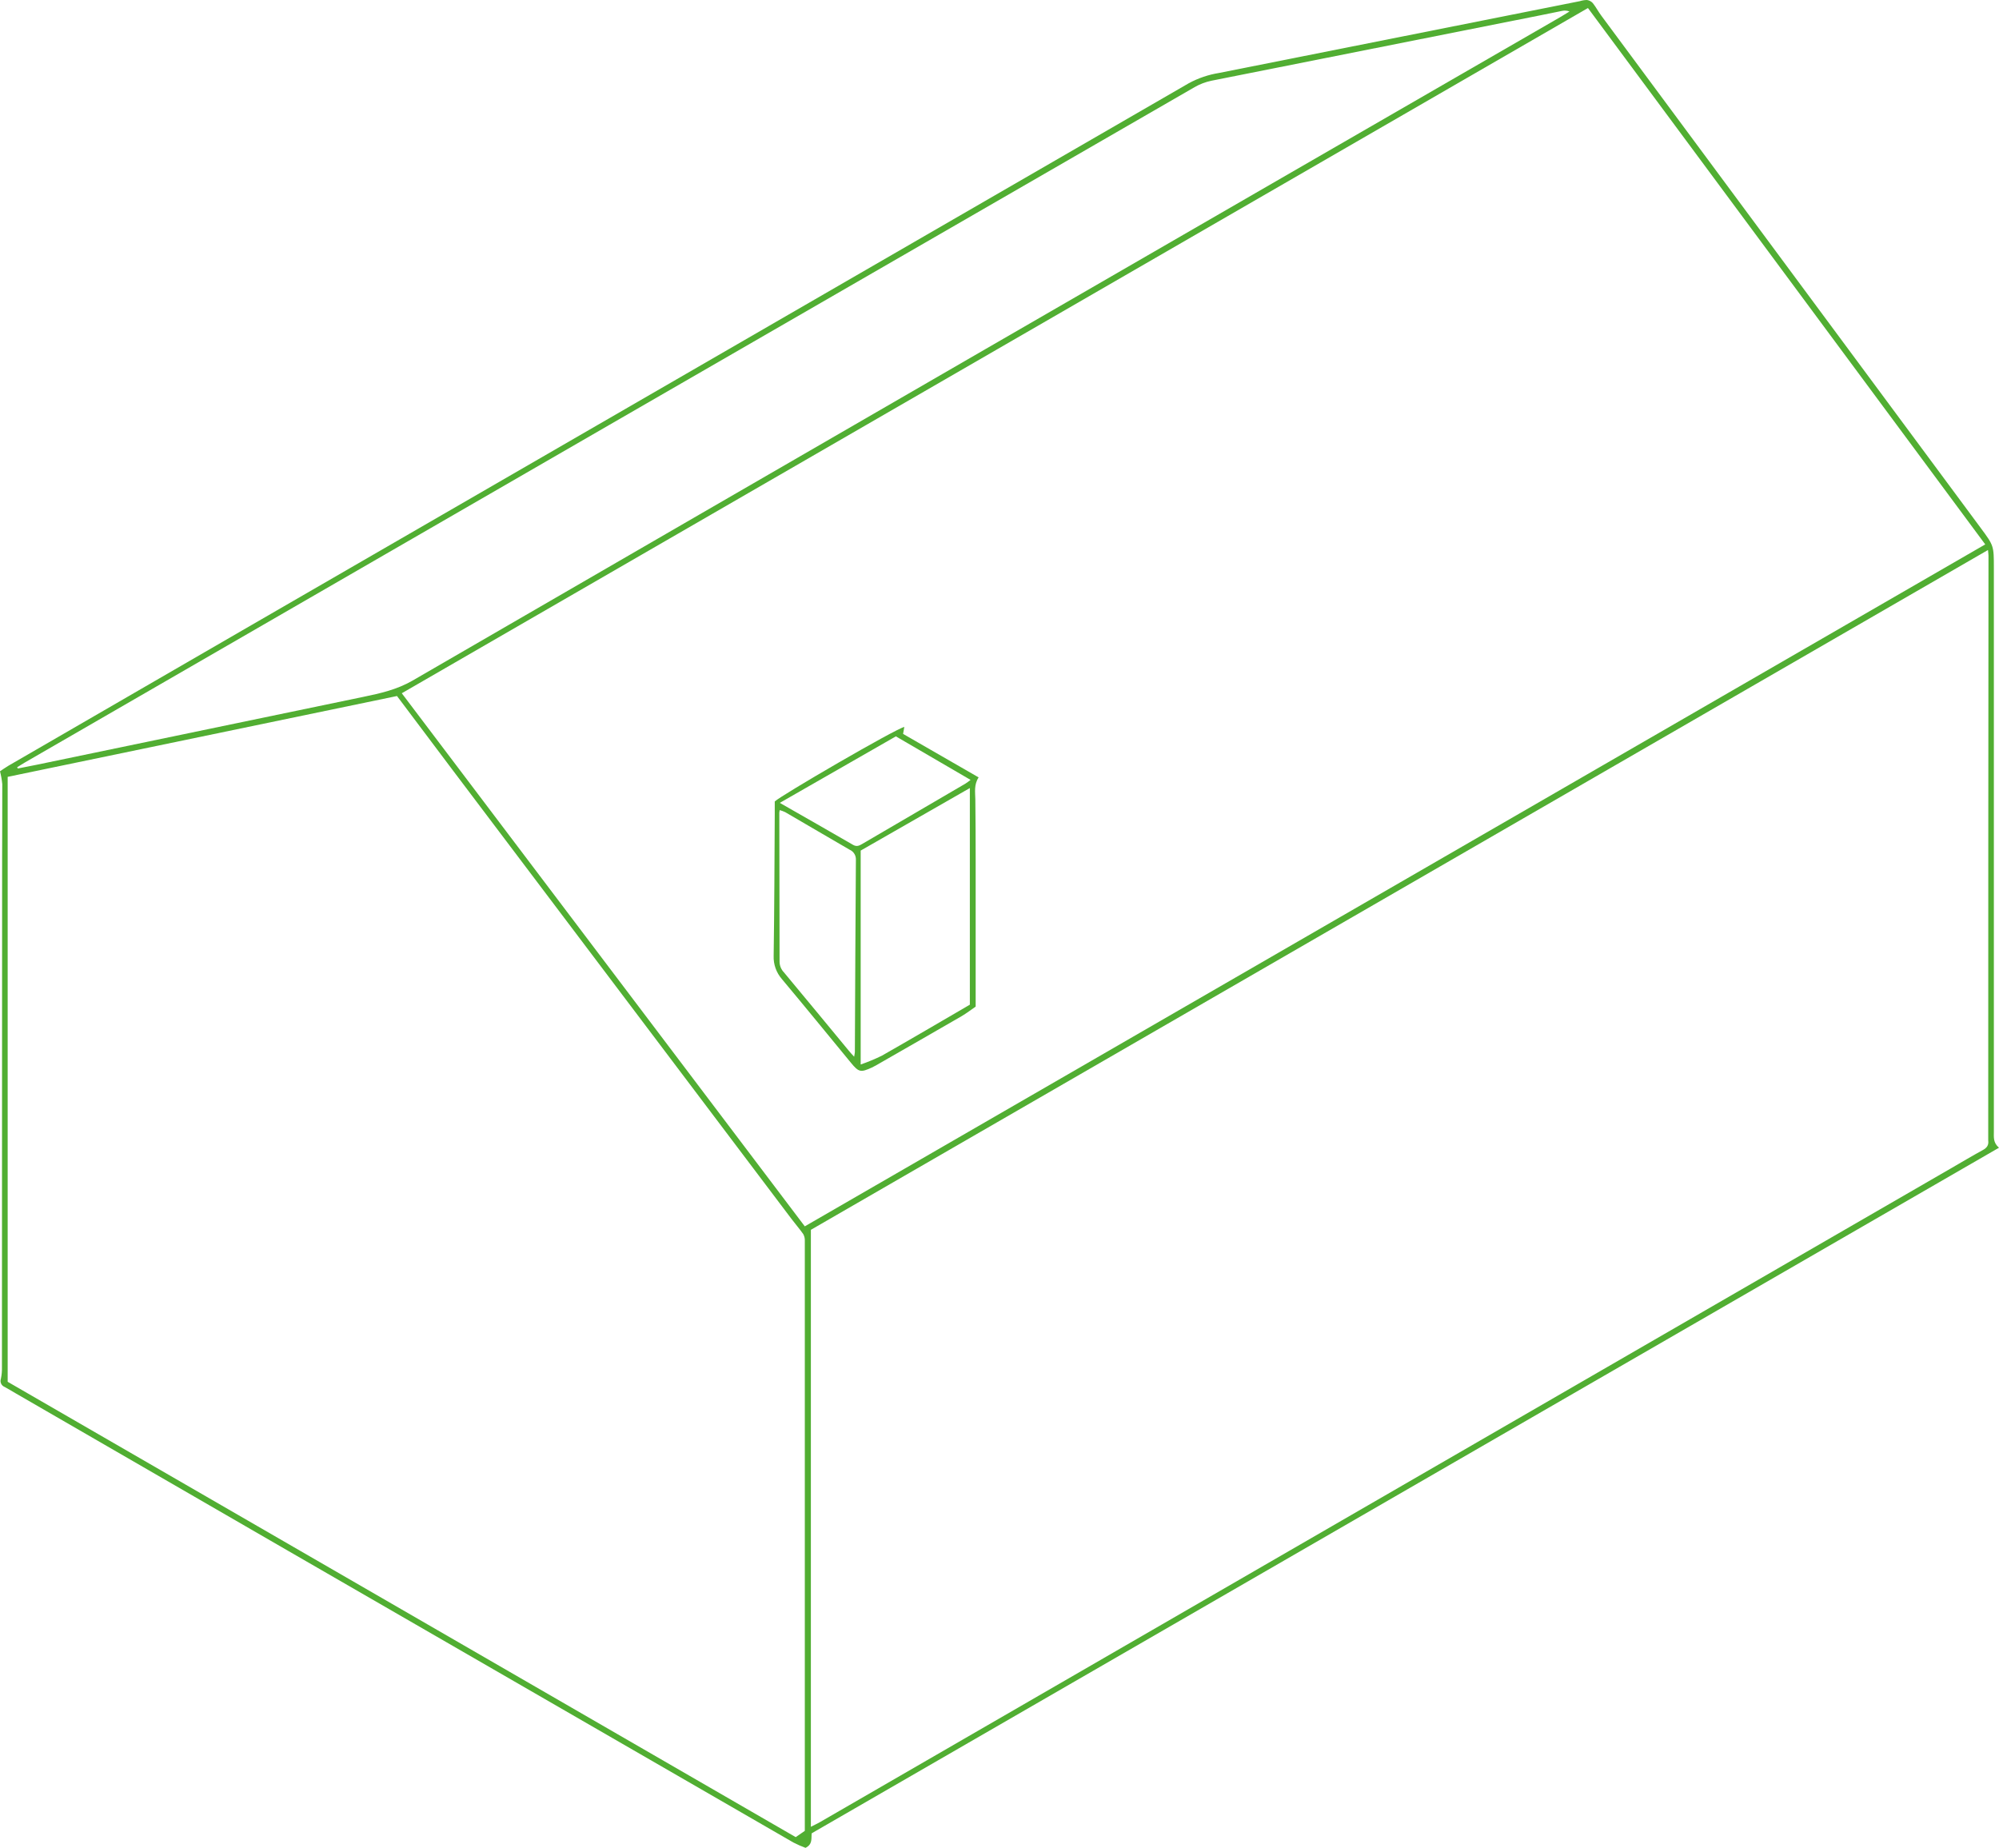
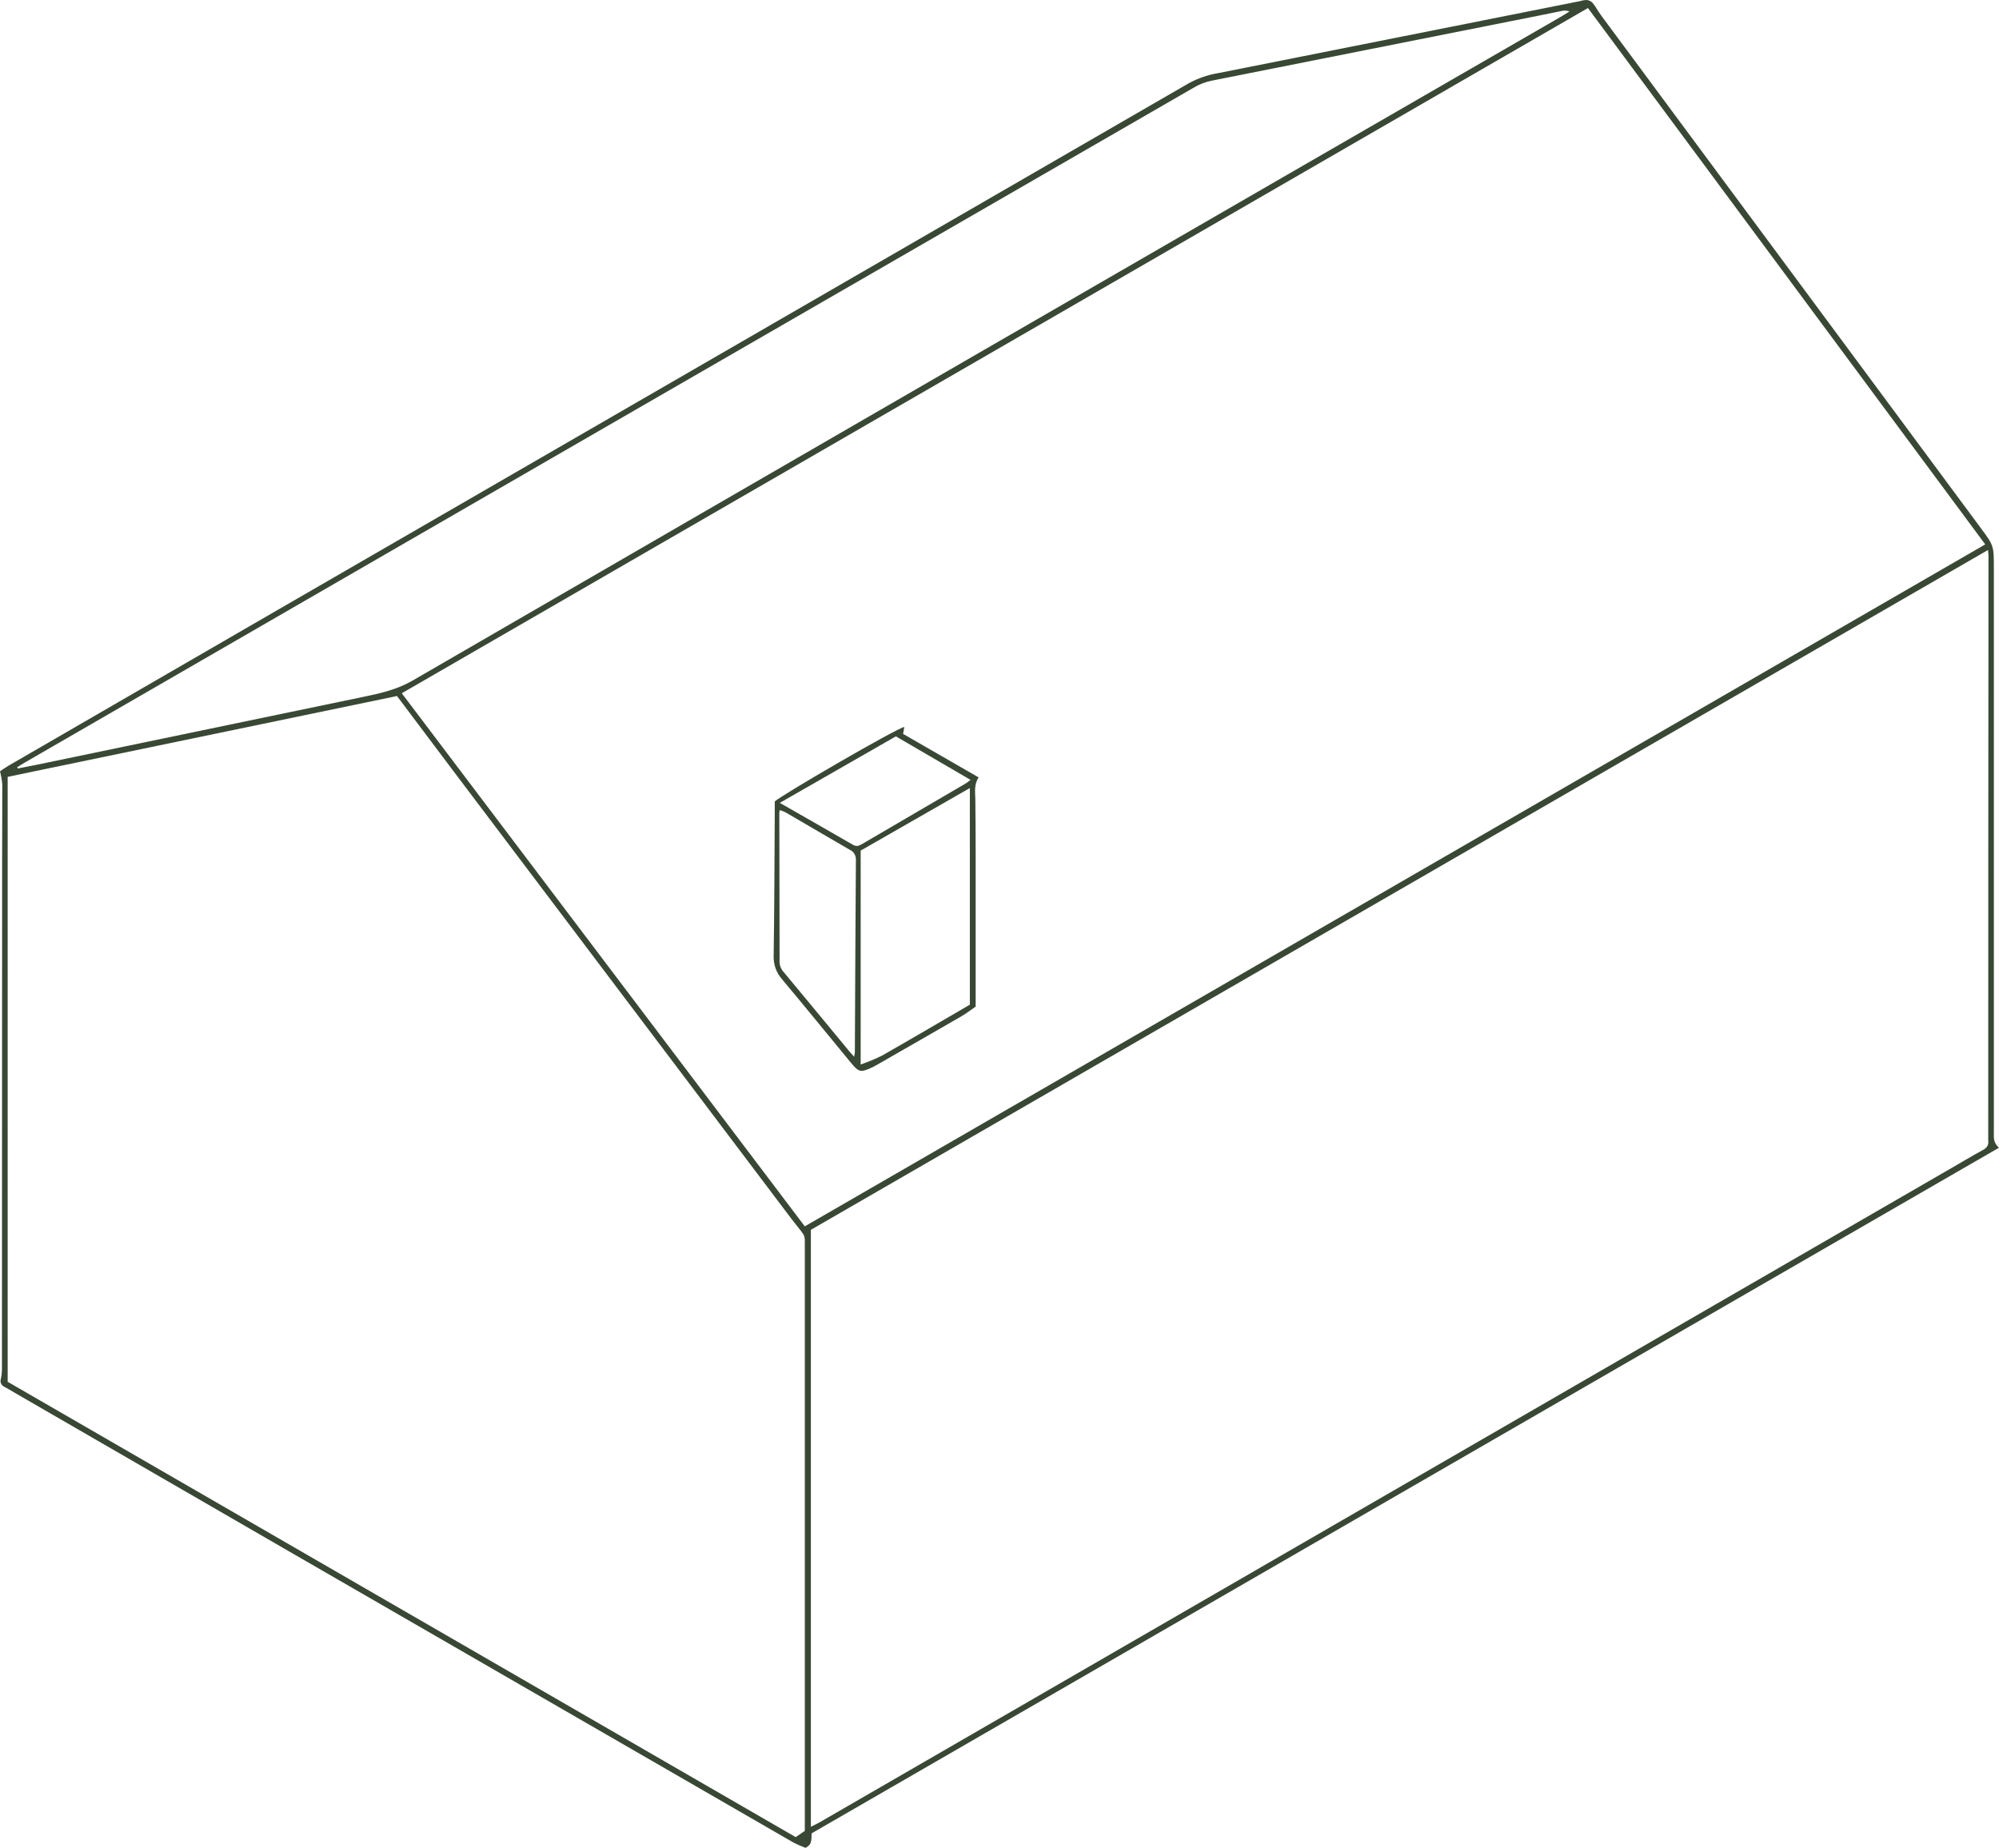
<svg xmlns="http://www.w3.org/2000/svg" width="781.48" height="722.34" viewBox="0 0 781.48 722.34">
  <g id="isometric_house" transform="translate(0 0)">
    <g id="Layer_1" data-name="Layer 1">
-       <path id="Path_10" data-name="Path 10" d="M781.48,448.65l-464.15,268c-.26,2,.46,4.25-2.42,5.69a41.539,41.539,0,0,1-4.75-2.09q-98.78-57-197.5-114Q59.41,575.49,6.16,544.68c-1.45-.84-2.88-1.73-4.36-2.52A2.5,2.5,0,0,1,.35,539a19.74,19.74,0,0,0,.41-4.61q0-99.72.07-199.44c0-9.48.1-19,.06-28.44a32,32,0,0,0-.89-5c.76-.51,2-1.41,3.25-2.15q47.63-27.58,95.26-55.13Q281.66,138.36,464.77,32.52a37.15,37.15,0,0,1,11.8-4L580.22,7.9,617.59.46A9.679,9.679,0,0,1,620.41,0a3.8,3.8,0,0,1,2.28,1.22c1.25,1.58,2.19,3.41,3.39,5Q700.18,106.3,774.3,206.34c5.18,7,5.17,7,5.17,15.74V442.4C779.46,444.55,779.17,446.71,781.48,448.65ZM157.07,271,314.62,479.39,776.1,212.81,620.79,3.14Zm620.11-56L317,480.75V714.11c1.44-.74,2.49-1.22,3.49-1.79L762.71,456.71c4.15-2.4,8.27-4.86,12.48-7.16,1.59-.87,2.32-1.95,2.08-3.72a7.787,7.787,0,0,1,0-1.08q0-113.76.1-227.52C777.36,216.67,777.27,216.1,777.18,215ZM3,540.15l308.07,178,3.56-2.45V485.04a4.89,4.89,0,0,0-.62-2.64c-1.41-2-3.07-3.9-4.56-5.88q-66.3-87.87-132.65-175.7-10.8-14.34-21.6-28.74L3,303.68ZM6.69,299.94l.29.47c2.46-.49,4.93-1,7.38-1.46Q78.23,285.69,142.1,272.4c6.62-1.38,13-2.79,19.18-6.35q224.1-129.78,448.4-259.2c1.32-.76,2.59-1.57,3.89-2.36a5,5,0,0,0-2.86-.24c-2.94.57-5.87,1.21-8.8,1.79Q537.74,18.77,473.59,31.56A22.25,22.25,0,0,0,467,34.07Q238.29,166,9.7,298.08C8.68,298.67,7.69,299.32,6.69,299.94Z" fill="#51ae32" />
-       <path id="Path_11" data-name="Path 11" d="M353.53,284.16l-.48,2.73,29.53,17c-1.88,2.88-1.33,5.73-1.29,8.57.11,7.79.12,15.59.13,23.38v57.65c-1.7,1.16-3.58,2.63-5.61,3.81-10.58,6.13-21.19,12.19-31.8,18.28-1,.59-2.07,1.21-3.15,1.72-4.38,2-5.12,1.88-8.17-1.82-9-10.92-17.92-21.89-27-32.73a13.08,13.08,0,0,1-3.24-9.13c.28-18.46.32-36.94.43-55.41V313.3C305.19,311,349.9,285,353.53,284.16ZM336.47,332.5v83.62a72.651,72.651,0,0,0,8.28-3.44c11.44-6.51,22.79-13.19,34.4-19.94V308.06Zm-2.55,80.58c.17-1.11.27-1.47.28-1.82.12-25.07.21-50.13.4-75.2a4.077,4.077,0,0,0-2.47-3.91c-8.4-4.86-16.76-9.79-25.16-14.67a13.659,13.659,0,0,0-2.16-.8q-.1.5-.15,1c0,19.43.11,38.86.1,58.29a6.06,6.06,0,0,0,1.71,4.14q12.64,15.19,25.22,30.46c.58.73,1.22,1.43,2.23,2.51Zm16.31-125.23-45.38,26c9.92,5.67,19.3,11,28.62,16.4,1.44.84,2.43.34,3.61-.35l40.35-23.58a24.451,24.451,0,0,0,2-1.45Z" fill="#51ae32" />
+       <path id="Path_10" data-name="Path 10" d="M781.48,448.65l-464.15,268c-.26,2,.46,4.25-2.42,5.69a41.539,41.539,0,0,1-4.75-2.09q-98.78-57-197.5-114Q59.41,575.49,6.16,544.68c-1.45-.84-2.88-1.73-4.36-2.52A2.5,2.5,0,0,1,.35,539a19.74,19.74,0,0,0,.41-4.61q0-99.72.07-199.44c0-9.48.1-19,.06-28.44a32,32,0,0,0-.89-5c.76-.51,2-1.41,3.25-2.15q47.63-27.58,95.26-55.13Q281.66,138.36,464.77,32.52a37.15,37.15,0,0,1,11.8-4L580.22,7.9,617.59.46A9.679,9.679,0,0,1,620.41,0a3.8,3.8,0,0,1,2.28,1.22c1.25,1.58,2.19,3.41,3.39,5Q700.18,106.3,774.3,206.34c5.18,7,5.17,7,5.17,15.74V442.4C779.46,444.55,779.17,446.71,781.48,448.65ZM157.07,271,314.62,479.39,776.1,212.81,620.79,3.14Zm620.11-56L317,480.75V714.11c1.44-.74,2.49-1.22,3.49-1.79L762.71,456.71c4.15-2.4,8.27-4.86,12.48-7.16,1.59-.87,2.32-1.95,2.08-3.72a7.787,7.787,0,0,1,0-1.08q0-113.76.1-227.52C777.36,216.67,777.27,216.1,777.18,215ZM3,540.15l308.07,178,3.56-2.45V485.04a4.89,4.89,0,0,0-.62-2.64c-1.41-2-3.07-3.9-4.56-5.88q-66.3-87.87-132.65-175.7-10.8-14.34-21.6-28.74L3,303.68ZM6.69,299.94l.29.47c2.46-.49,4.93-1,7.38-1.46Q78.23,285.69,142.1,272.4c6.62-1.38,13-2.79,19.18-6.35q224.1-129.78,448.4-259.2c1.32-.76,2.59-1.57,3.89-2.36a5,5,0,0,0-2.86-.24c-2.94.57-5.87,1.21-8.8,1.79Q537.74,18.77,473.59,31.56A22.25,22.25,0,0,0,467,34.07Q238.29,166,9.7,298.08C8.68,298.67,7.69,299.32,6.69,299.94Z" fill="#394834" />
+       <path id="Path_11" data-name="Path 11" d="M353.53,284.16l-.48,2.73,29.53,17c-1.88,2.88-1.33,5.73-1.29,8.57.11,7.79.12,15.59.13,23.38v57.65c-1.7,1.16-3.58,2.63-5.61,3.81-10.58,6.13-21.19,12.19-31.8,18.28-1,.59-2.07,1.21-3.15,1.72-4.38,2-5.12,1.88-8.17-1.82-9-10.92-17.92-21.89-27-32.73a13.08,13.08,0,0,1-3.24-9.13c.28-18.46.32-36.94.43-55.41V313.3C305.19,311,349.9,285,353.53,284.16ZM336.47,332.5v83.62a72.651,72.651,0,0,0,8.28-3.44c11.44-6.51,22.79-13.19,34.4-19.94V308.06Zm-2.55,80.58c.17-1.11.27-1.47.28-1.82.12-25.07.21-50.13.4-75.2a4.077,4.077,0,0,0-2.47-3.91c-8.4-4.86-16.76-9.79-25.16-14.67a13.659,13.659,0,0,0-2.16-.8q-.1.5-.15,1c0,19.43.11,38.86.1,58.29a6.06,6.06,0,0,0,1.71,4.14q12.64,15.19,25.22,30.46c.58.73,1.22,1.43,2.23,2.51Zm16.31-125.23-45.38,26c9.92,5.67,19.3,11,28.62,16.4,1.44.84,2.43.34,3.61-.35l40.35-23.58a24.451,24.451,0,0,0,2-1.45Z" fill="#394834" />
    </g>
  </g>
</svg>
